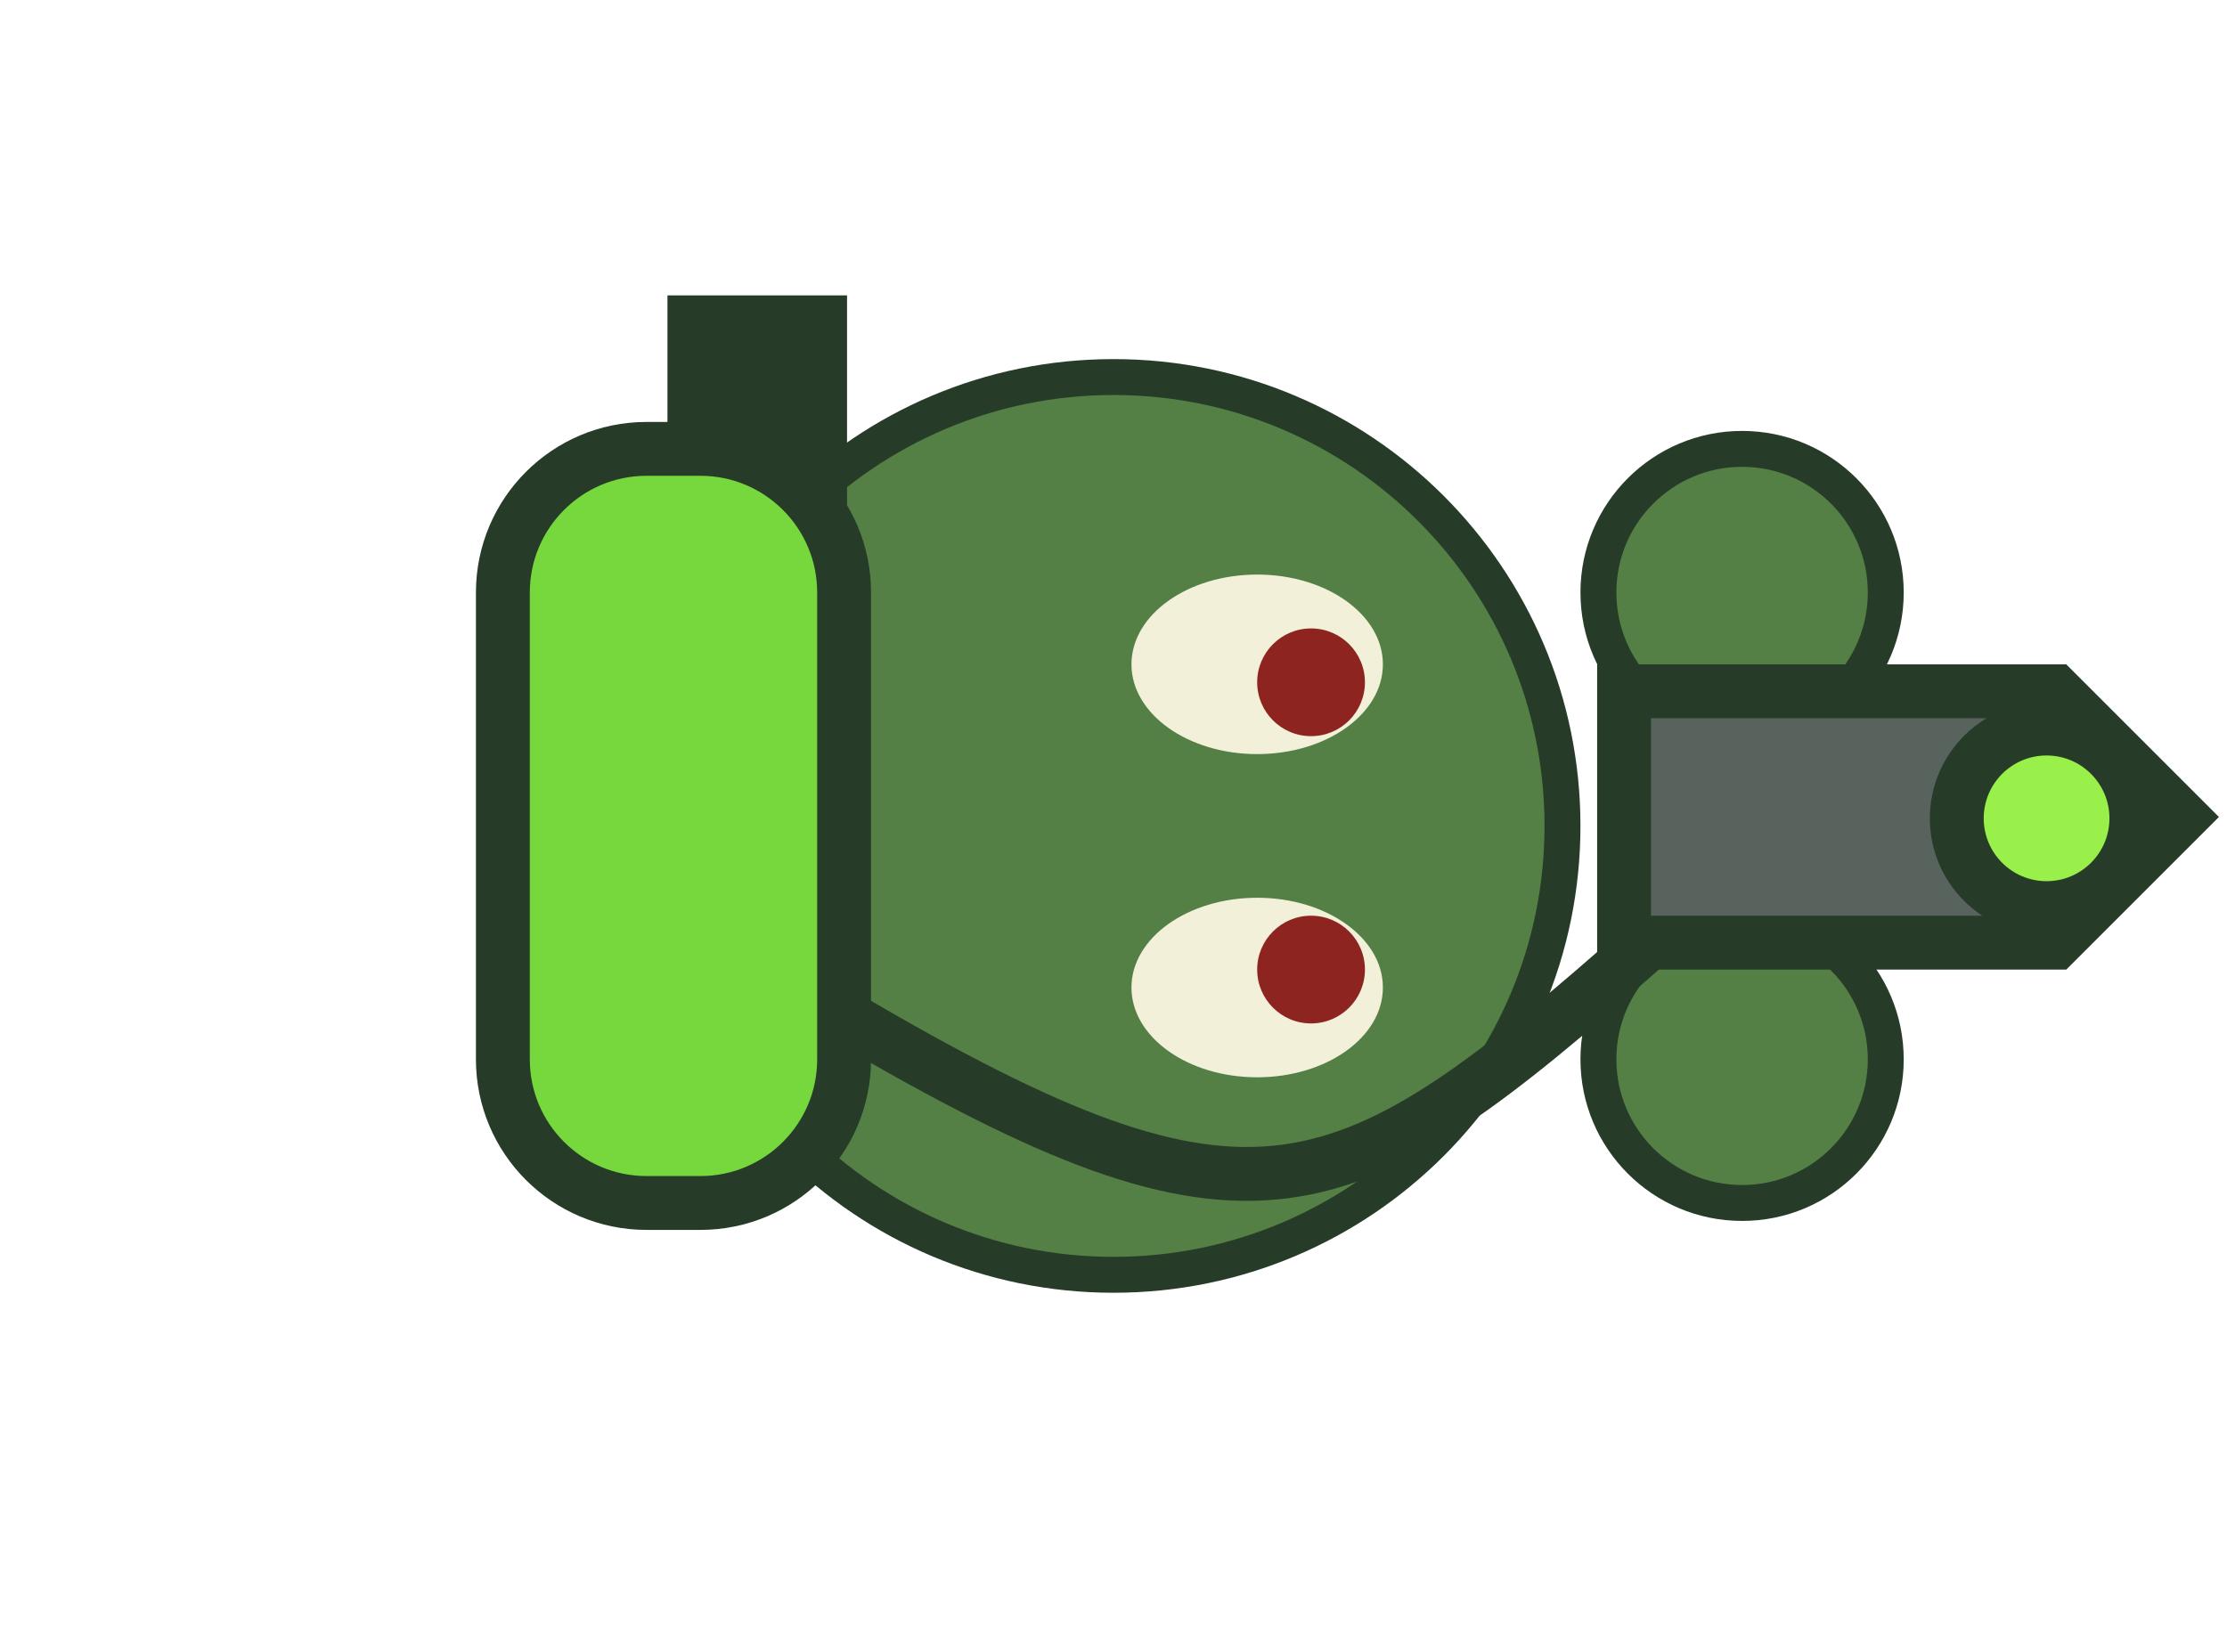
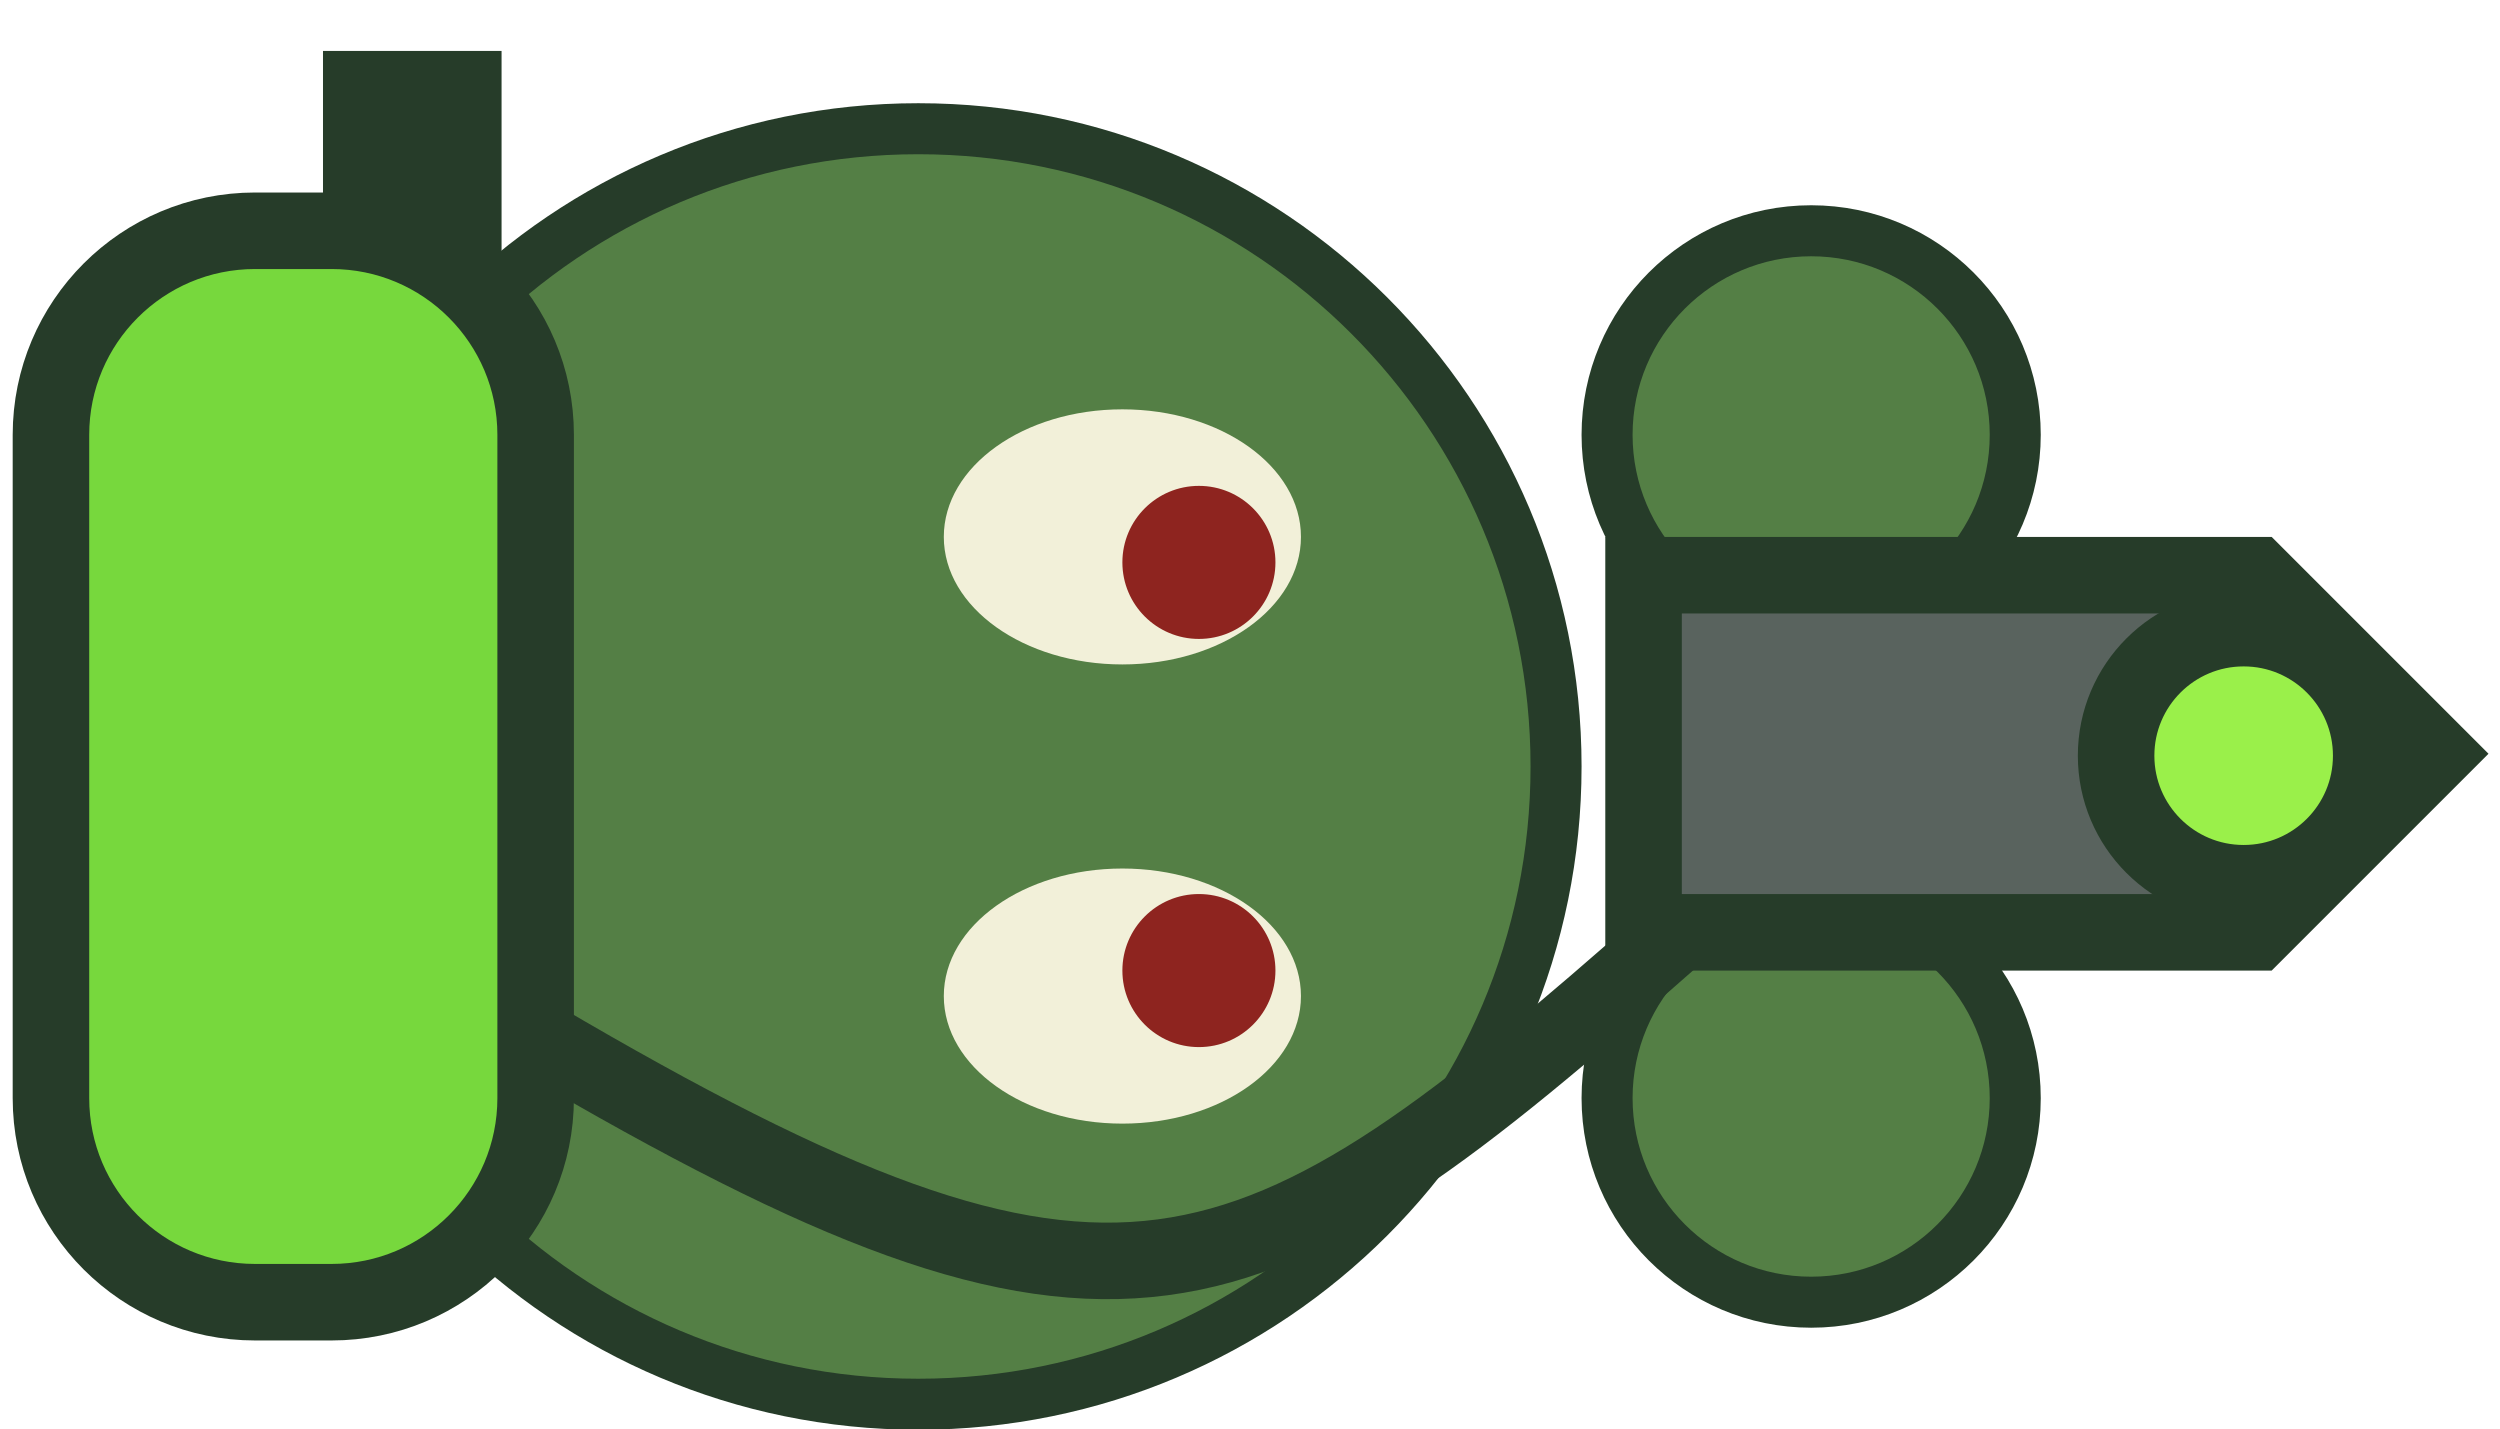
- <svg xmlns="http://www.w3.org/2000/svg" viewBox="-62 -46 124 92" role="img" aria-labelledby="acid-title acid-desc" version="1.1" id="svg6">
+ <svg xmlns="http://www.w3.org/2000/svg" viewBox="-62 -46 98 56" role="img" aria-labelledby="acid-title acid-desc" version="1.1" id="svg6" width="98" height="56">
  <defs id="defs6" />
-   <g id="acidslinger-body" fill="#547f45" stroke="#263c29" stroke-width="2">
-     <circle r="25" id="circle1" />
+   <path d="m -23.336,-20.049 v -8 h 7 v 10.442" style="fill:#263c29;fill-opacity:1" id="path1" transform="translate(-26.00267,-15.95385)" />
+   <g id="acidslinger-body" fill="#547f45" stroke="#263c29" stroke-width="2" transform="translate(-26.00267,-15.95385)">
+     <circle r="25" id="circle1" cx="0" cy="0" />
    <circle cx="35" cy="-13" r="8" id="circle2" />
    <circle cx="35" cy="13" r="8" id="circle3" />
  </g>
-   <g id="acid-tank" stroke="#263c29" stroke-width="3">
+   <g id="acid-tank" stroke="#263c29" stroke-width="3" transform="translate(-26.00267,-15.95385)">
    <rect x="-34" y="-21" width="19" height="42" rx="8" fill="#77d83d" id="rect3" />
    <path d="M -14.861,10.683 C 7.837,24.02 12.788,21.498 29.579,6.695" fill="none" id="path3" />
    <path id="nozzle" d="m 28.43,-7.499 h 24 l 7,7 -7,7 h -24 z" fill="#59635e" />
    <circle cx="51.954" cy="-0.423" r="5" fill="#9af04a" id="circle4" />
-     <path d="m -23.336,-20.049 v -8 h 7 v 10.442" style="fill:#263c29;fill-opacity:1" id="path1" />
  </g>
-   <g id="eyes" fill="#f2f0d9">
+   <g id="eyes" fill="#f2f0d9" transform="translate(-26.00267,-15.95385)">
    <ellipse cx="8" cy="-9" rx="7" ry="5" id="ellipse4" />
    <ellipse cx="8" cy="9" rx="7" ry="5" id="ellipse5" />
  </g>
-   <g fill="#8e241f" id="g6">
+   <g fill="#8e241f" id="g6" transform="translate(-26.00267,-15.95385)">
    <circle cx="11" cy="-8" r="3" id="circle5" />
    <circle cx="11" cy="8" r="3" id="circle6" />
  </g>
</svg>
